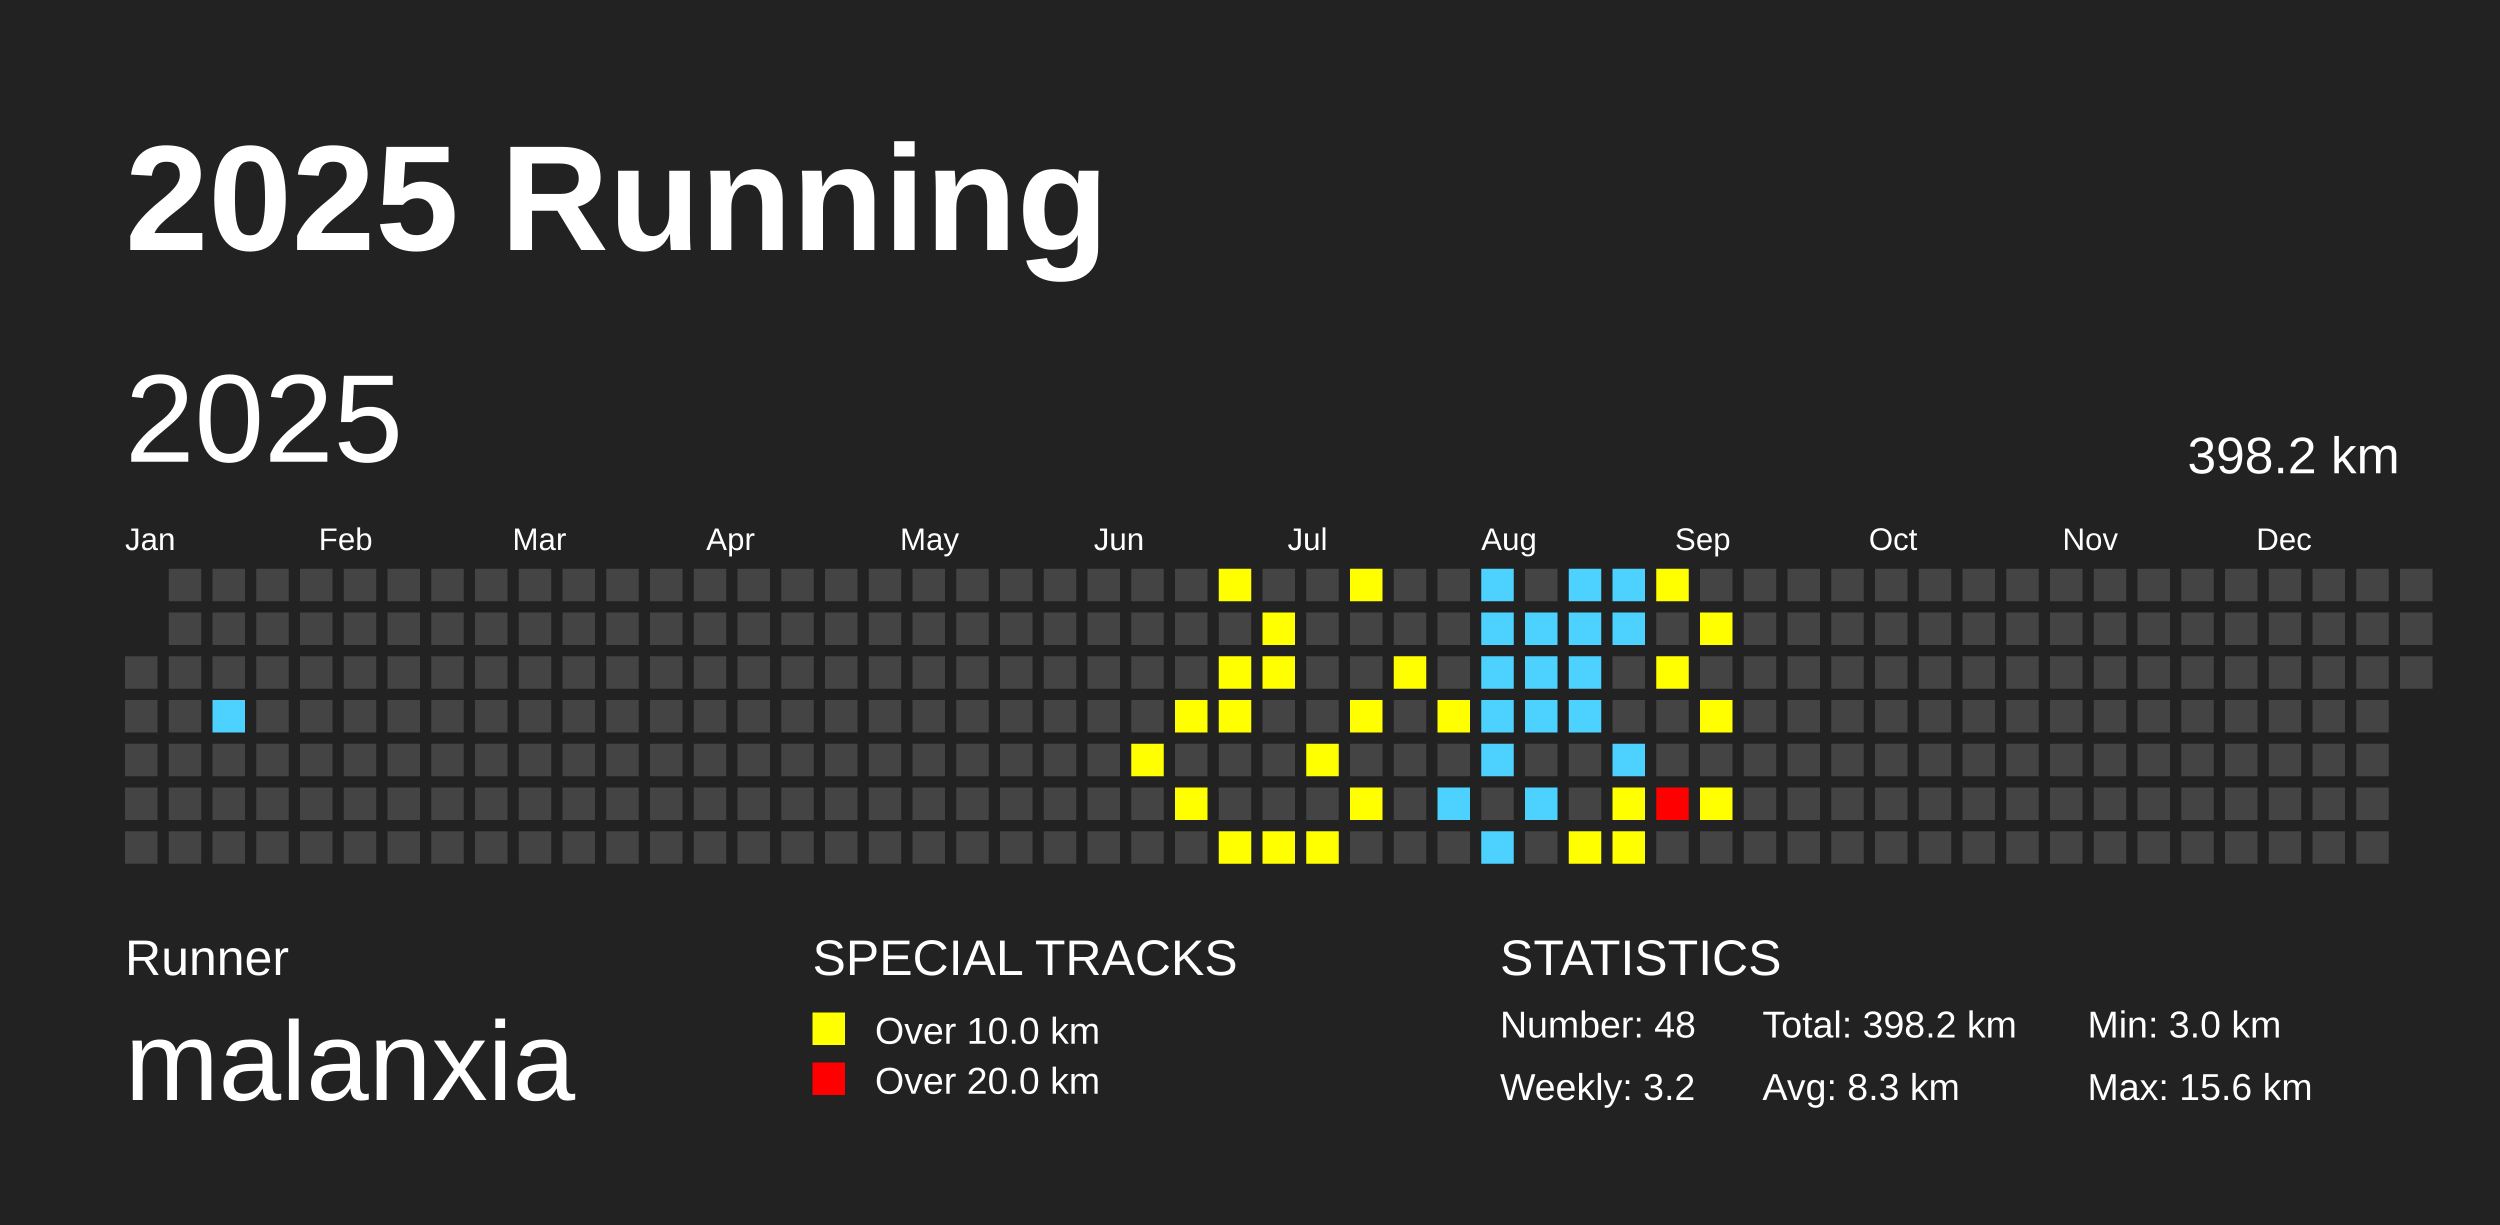
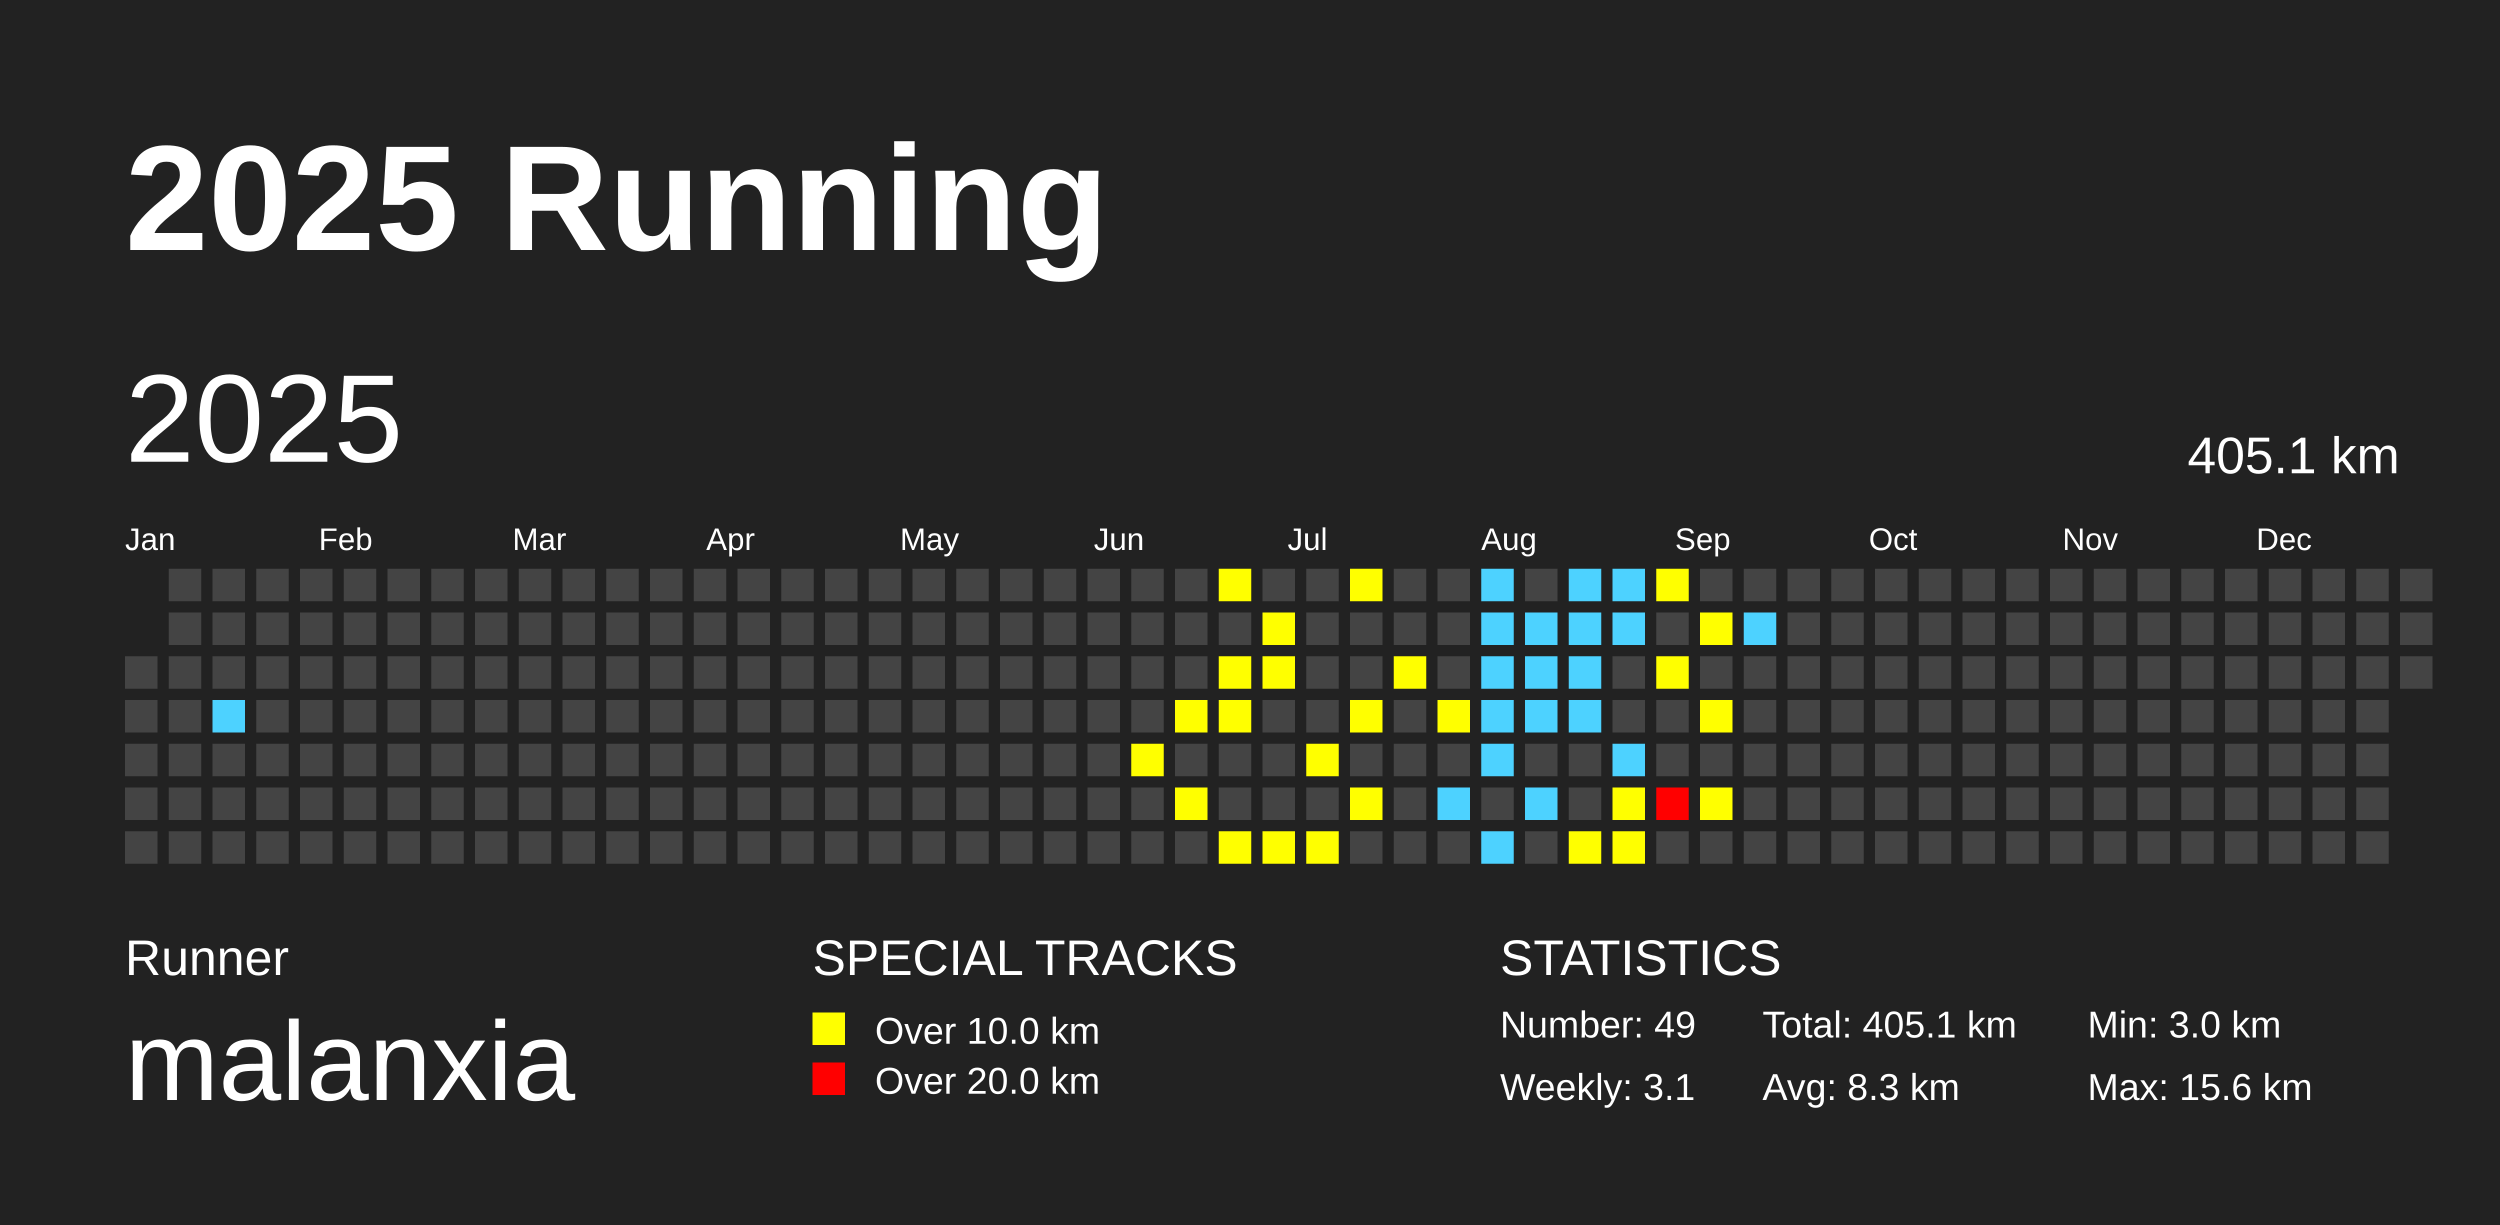
<svg xmlns="http://www.w3.org/2000/svg" baseProfile="full" height="98mm" version="1.1" viewBox="0,0,200,98" width="200mm">
  <defs />
  <rect fill="#222222" height="98" width="200" x="0" y="0" />
  <text fill="#FFFFFF" style="font-size:12px; font-family:Arial; font-weight:bold;" x="10" y="20">2025 Running</text>
  <text fill="#FFFFFF" style="font-size:4px; font-family:Arial" x="10" y="78">Runner</text>
  <text fill="#FFFFFF" style="font-size:9px; font-family:Arial" x="10" y="88">malanxia</text>
  <text fill="#FFFFFF" style="font-size:4px; font-family:Arial" x="65" y="78">SPECIAL TRACKS</text>
  <rect fill="yellow" height="2.6" width="2.6" x="65" y="81" />
  <text fill="#FFFFFF" style="font-size:3px; font-family:Arial" x="70" y="83.5">Over 10.0 km</text>
  <rect fill="red" height="2.6" width="2.6" x="65" y="85" />
  <text fill="#FFFFFF" style="font-size:3px; font-family:Arial" x="70" y="87.5">Over 20.0 km</text>
  <text fill="#FFFFFF" style="font-size:4px; font-family:Arial" x="120" y="78">STATISTICS</text>
-   <text fill="#FFFFFF" style="font-size:3px; font-family:Arial" x="120" y="83">Number: 48</text>
-   <text fill="#FFFFFF" style="font-size:3px; font-family:Arial" x="120" y="88">Weekly: 3.2</text>
-   <text fill="#FFFFFF" style="font-size:3px; font-family:Arial" x="141" y="83">Total: 398.2 km</text>
+   <text fill="#FFFFFF" style="font-size:3px; font-family:Arial" x="120" y="83">Number: 49</text>
+   <text fill="#FFFFFF" style="font-size:3px; font-family:Arial" x="120" y="88">Weekly: 3.1</text>
+   <text fill="#FFFFFF" style="font-size:3px; font-family:Arial" x="141" y="83">Total: 405.1 km</text>
  <text fill="#FFFFFF" style="font-size:3px; font-family:Arial" x="141" y="88">Avg: 8.3 km</text>
  <text fill="#FFFFFF" style="font-size:3px; font-family:Arial" x="167" y="83">Min: 3.0 km</text>
  <text fill="#FFFFFF" style="font-size:3px; font-family:Arial" x="167" y="88">Max: 15.6 km</text>
  <text dominant-baseline="hanging" fill="#FFFFFF" style="font-size:10.0px; font-family:Arial;" x="10" y="30">2025</text>
-   <text dominant-baseline="hanging" fill="#FFFFFF" style="font-size:4.125px; font-family:Arial;" x="175" y="35">398.2 km</text>
+   <text dominant-baseline="hanging" fill="#FFFFFF" style="font-size:4.125px; font-family:Arial;" x="175" y="35">405.1 km</text>
  <text fill="#FFFFFF" style="font-size:2.5px; font-family:Arial" x="10.0" y="44">Jan</text>
  <text fill="#FFFFFF" style="font-size:2.5px; font-family:Arial" x="25.5" y="44">Feb</text>
  <text fill="#FFFFFF" style="font-size:2.5px; font-family:Arial" x="41.0" y="44">Mar</text>
  <text fill="#FFFFFF" style="font-size:2.5px; font-family:Arial" x="56.5" y="44">Apr</text>
  <text fill="#FFFFFF" style="font-size:2.5px; font-family:Arial" x="72.0" y="44">May</text>
  <text fill="#FFFFFF" style="font-size:2.5px; font-family:Arial" x="87.5" y="44">Jun</text>
  <text fill="#FFFFFF" style="font-size:2.5px; font-family:Arial" x="103.0" y="44">Jul</text>
  <text fill="#FFFFFF" style="font-size:2.5px; font-family:Arial" x="118.5" y="44">Aug</text>
  <text fill="#FFFFFF" style="font-size:2.5px; font-family:Arial" x="134.0" y="44">Sep</text>
  <text fill="#FFFFFF" style="font-size:2.5px; font-family:Arial" x="149.5" y="44">Oct</text>
  <text fill="#FFFFFF" style="font-size:2.5px; font-family:Arial" x="165.0" y="44">Nov</text>
  <text fill="#FFFFFF" style="font-size:2.5px; font-family:Arial" x="180.5" y="44">Dec</text>
  <rect fill="#444444" height="2.6" width="2.6" x="10.0" y="52.5" />
  <rect fill="#444444" height="2.6" width="2.6" x="10.0" y="56.0" />
  <rect fill="#444444" height="2.6" width="2.6" x="10.0" y="59.5" />
  <rect fill="#444444" height="2.6" width="2.6" x="10.0" y="63.0" />
  <rect fill="#444444" height="2.6" width="2.6" x="10.0" y="66.5" />
  <rect fill="#444444" height="2.6" width="2.6" x="13.5" y="45.5" />
  <rect fill="#444444" height="2.6" width="2.6" x="13.5" y="49.0" />
  <rect fill="#444444" height="2.6" width="2.6" x="13.5" y="52.5" />
  <rect fill="#444444" height="2.6" width="2.6" x="13.5" y="56.0" />
  <rect fill="#444444" height="2.6" width="2.6" x="13.5" y="59.5" />
  <rect fill="#444444" height="2.6" width="2.6" x="13.5" y="63.0" />
  <rect fill="#444444" height="2.6" width="2.6" x="13.5" y="66.5" />
  <rect fill="#444444" height="2.6" width="2.6" x="17.0" y="45.5" />
  <rect fill="#444444" height="2.6" width="2.6" x="17.0" y="49.0" />
  <rect fill="#444444" height="2.6" width="2.6" x="17.0" y="52.5" />
  <rect fill="#4DD2FF" height="2.6" width="2.6" x="17.0" y="56.0" />
  <rect fill="#444444" height="2.6" width="2.6" x="17.0" y="59.5" />
  <rect fill="#444444" height="2.6" width="2.6" x="17.0" y="63.0" />
  <rect fill="#444444" height="2.6" width="2.6" x="17.0" y="66.5" />
  <rect fill="#444444" height="2.6" width="2.6" x="20.5" y="45.5" />
  <rect fill="#444444" height="2.6" width="2.6" x="20.5" y="49.0" />
  <rect fill="#444444" height="2.6" width="2.6" x="20.5" y="52.5" />
  <rect fill="#444444" height="2.6" width="2.6" x="20.5" y="56.0" />
  <rect fill="#444444" height="2.6" width="2.6" x="20.5" y="59.5" />
  <rect fill="#444444" height="2.6" width="2.6" x="20.5" y="63.0" />
  <rect fill="#444444" height="2.6" width="2.6" x="20.5" y="66.5" />
  <rect fill="#444444" height="2.6" width="2.6" x="24.0" y="45.5" />
  <rect fill="#444444" height="2.6" width="2.6" x="24.0" y="49.0" />
  <rect fill="#444444" height="2.6" width="2.6" x="24.0" y="52.5" />
  <rect fill="#444444" height="2.6" width="2.6" x="24.0" y="56.0" />
  <rect fill="#444444" height="2.6" width="2.6" x="24.0" y="59.5" />
  <rect fill="#444444" height="2.6" width="2.6" x="24.0" y="63.0" />
  <rect fill="#444444" height="2.6" width="2.6" x="24.0" y="66.5" />
  <rect fill="#444444" height="2.6" width="2.6" x="27.5" y="45.5" />
  <rect fill="#444444" height="2.6" width="2.6" x="27.5" y="49.0" />
  <rect fill="#444444" height="2.6" width="2.6" x="27.5" y="52.5" />
  <rect fill="#444444" height="2.6" width="2.6" x="27.5" y="56.0" />
  <rect fill="#444444" height="2.6" width="2.6" x="27.5" y="59.5" />
  <rect fill="#444444" height="2.6" width="2.6" x="27.5" y="63.0" />
  <rect fill="#444444" height="2.6" width="2.6" x="27.5" y="66.5" />
  <rect fill="#444444" height="2.6" width="2.6" x="31.0" y="45.5" />
  <rect fill="#444444" height="2.6" width="2.6" x="31.0" y="49.0" />
  <rect fill="#444444" height="2.6" width="2.6" x="31.0" y="52.5" />
  <rect fill="#444444" height="2.6" width="2.6" x="31.0" y="56.0" />
  <rect fill="#444444" height="2.6" width="2.6" x="31.0" y="59.5" />
  <rect fill="#444444" height="2.6" width="2.6" x="31.0" y="63.0" />
  <rect fill="#444444" height="2.6" width="2.6" x="31.0" y="66.5" />
  <rect fill="#444444" height="2.6" width="2.6" x="34.5" y="45.5" />
  <rect fill="#444444" height="2.6" width="2.6" x="34.5" y="49.0" />
  <rect fill="#444444" height="2.6" width="2.6" x="34.5" y="52.5" />
  <rect fill="#444444" height="2.6" width="2.6" x="34.5" y="56.0" />
  <rect fill="#444444" height="2.6" width="2.6" x="34.5" y="59.5" />
  <rect fill="#444444" height="2.6" width="2.6" x="34.5" y="63.0" />
  <rect fill="#444444" height="2.6" width="2.6" x="34.5" y="66.5" />
  <rect fill="#444444" height="2.6" width="2.6" x="38.0" y="45.5" />
  <rect fill="#444444" height="2.6" width="2.6" x="38.0" y="49.0" />
  <rect fill="#444444" height="2.6" width="2.6" x="38.0" y="52.5" />
  <rect fill="#444444" height="2.6" width="2.6" x="38.0" y="56.0" />
  <rect fill="#444444" height="2.6" width="2.6" x="38.0" y="59.5" />
  <rect fill="#444444" height="2.6" width="2.6" x="38.0" y="63.0" />
  <rect fill="#444444" height="2.6" width="2.6" x="38.0" y="66.5" />
  <rect fill="#444444" height="2.6" width="2.6" x="41.5" y="45.5" />
  <rect fill="#444444" height="2.6" width="2.6" x="41.5" y="49.0" />
  <rect fill="#444444" height="2.6" width="2.6" x="41.5" y="52.5" />
  <rect fill="#444444" height="2.6" width="2.6" x="41.5" y="56.0" />
  <rect fill="#444444" height="2.6" width="2.6" x="41.5" y="59.5" />
  <rect fill="#444444" height="2.6" width="2.6" x="41.5" y="63.0" />
  <rect fill="#444444" height="2.6" width="2.6" x="41.5" y="66.5" />
  <rect fill="#444444" height="2.6" width="2.6" x="45.0" y="45.5" />
  <rect fill="#444444" height="2.6" width="2.6" x="45.0" y="49.0" />
  <rect fill="#444444" height="2.6" width="2.6" x="45.0" y="52.5" />
  <rect fill="#444444" height="2.6" width="2.6" x="45.0" y="56.0" />
  <rect fill="#444444" height="2.6" width="2.6" x="45.0" y="59.5" />
  <rect fill="#444444" height="2.6" width="2.6" x="45.0" y="63.0" />
  <rect fill="#444444" height="2.6" width="2.6" x="45.0" y="66.5" />
  <rect fill="#444444" height="2.6" width="2.6" x="48.5" y="45.5" />
  <rect fill="#444444" height="2.6" width="2.6" x="48.5" y="49.0" />
  <rect fill="#444444" height="2.6" width="2.6" x="48.5" y="52.5" />
  <rect fill="#444444" height="2.6" width="2.6" x="48.5" y="56.0" />
  <rect fill="#444444" height="2.6" width="2.6" x="48.5" y="59.5" />
  <rect fill="#444444" height="2.6" width="2.6" x="48.5" y="63.0" />
  <rect fill="#444444" height="2.6" width="2.6" x="48.5" y="66.5" />
  <rect fill="#444444" height="2.6" width="2.6" x="52.0" y="45.5" />
  <rect fill="#444444" height="2.6" width="2.6" x="52.0" y="49.0" />
  <rect fill="#444444" height="2.6" width="2.6" x="52.0" y="52.5" />
  <rect fill="#444444" height="2.6" width="2.6" x="52.0" y="56.0" />
  <rect fill="#444444" height="2.6" width="2.6" x="52.0" y="59.5" />
  <rect fill="#444444" height="2.6" width="2.6" x="52.0" y="63.0" />
  <rect fill="#444444" height="2.6" width="2.6" x="52.0" y="66.5" />
  <rect fill="#444444" height="2.6" width="2.6" x="55.5" y="45.5" />
  <rect fill="#444444" height="2.6" width="2.6" x="55.5" y="49.0" />
  <rect fill="#444444" height="2.6" width="2.6" x="55.5" y="52.5" />
  <rect fill="#444444" height="2.6" width="2.6" x="55.5" y="56.0" />
  <rect fill="#444444" height="2.6" width="2.6" x="55.5" y="59.5" />
  <rect fill="#444444" height="2.6" width="2.6" x="55.5" y="63.0" />
  <rect fill="#444444" height="2.6" width="2.6" x="55.5" y="66.5" />
  <rect fill="#444444" height="2.6" width="2.6" x="59.0" y="45.5" />
  <rect fill="#444444" height="2.6" width="2.6" x="59.0" y="49.0" />
  <rect fill="#444444" height="2.6" width="2.6" x="59.0" y="52.5" />
  <rect fill="#444444" height="2.6" width="2.6" x="59.0" y="56.0" />
  <rect fill="#444444" height="2.6" width="2.6" x="59.0" y="59.5" />
  <rect fill="#444444" height="2.6" width="2.6" x="59.0" y="63.0" />
  <rect fill="#444444" height="2.6" width="2.6" x="59.0" y="66.5" />
  <rect fill="#444444" height="2.6" width="2.6" x="62.5" y="45.5" />
  <rect fill="#444444" height="2.6" width="2.6" x="62.5" y="49.0" />
  <rect fill="#444444" height="2.6" width="2.6" x="62.5" y="52.5" />
  <rect fill="#444444" height="2.6" width="2.6" x="62.5" y="56.0" />
  <rect fill="#444444" height="2.6" width="2.6" x="62.5" y="59.5" />
  <rect fill="#444444" height="2.6" width="2.6" x="62.5" y="63.0" />
  <rect fill="#444444" height="2.6" width="2.6" x="62.5" y="66.5" />
  <rect fill="#444444" height="2.6" width="2.6" x="66.0" y="45.5" />
  <rect fill="#444444" height="2.6" width="2.6" x="66.0" y="49.0" />
  <rect fill="#444444" height="2.6" width="2.6" x="66.0" y="52.5" />
  <rect fill="#444444" height="2.6" width="2.6" x="66.0" y="56.0" />
  <rect fill="#444444" height="2.6" width="2.6" x="66.0" y="59.5" />
  <rect fill="#444444" height="2.6" width="2.6" x="66.0" y="63.0" />
  <rect fill="#444444" height="2.6" width="2.6" x="66.0" y="66.5" />
  <rect fill="#444444" height="2.6" width="2.6" x="69.5" y="45.5" />
  <rect fill="#444444" height="2.6" width="2.6" x="69.5" y="49.0" />
  <rect fill="#444444" height="2.6" width="2.6" x="69.5" y="52.5" />
  <rect fill="#444444" height="2.6" width="2.6" x="69.5" y="56.0" />
  <rect fill="#444444" height="2.6" width="2.6" x="69.5" y="59.5" />
  <rect fill="#444444" height="2.6" width="2.6" x="69.5" y="63.0" />
  <rect fill="#444444" height="2.6" width="2.6" x="69.5" y="66.5" />
  <rect fill="#444444" height="2.6" width="2.6" x="73.0" y="45.5" />
  <rect fill="#444444" height="2.6" width="2.6" x="73.0" y="49.0" />
  <rect fill="#444444" height="2.6" width="2.6" x="73.0" y="52.5" />
  <rect fill="#444444" height="2.6" width="2.6" x="73.0" y="56.0" />
  <rect fill="#444444" height="2.6" width="2.6" x="73.0" y="59.5" />
  <rect fill="#444444" height="2.6" width="2.6" x="73.0" y="63.0" />
  <rect fill="#444444" height="2.6" width="2.6" x="73.0" y="66.5" />
  <rect fill="#444444" height="2.6" width="2.6" x="76.5" y="45.5" />
  <rect fill="#444444" height="2.6" width="2.6" x="76.5" y="49.0" />
  <rect fill="#444444" height="2.6" width="2.6" x="76.5" y="52.5" />
  <rect fill="#444444" height="2.6" width="2.6" x="76.5" y="56.0" />
  <rect fill="#444444" height="2.6" width="2.6" x="76.5" y="59.5" />
  <rect fill="#444444" height="2.6" width="2.6" x="76.5" y="63.0" />
  <rect fill="#444444" height="2.6" width="2.6" x="76.5" y="66.5" />
  <rect fill="#444444" height="2.6" width="2.6" x="80.0" y="45.5" />
  <rect fill="#444444" height="2.6" width="2.6" x="80.0" y="49.0" />
  <rect fill="#444444" height="2.6" width="2.6" x="80.0" y="52.5" />
  <rect fill="#444444" height="2.6" width="2.6" x="80.0" y="56.0" />
  <rect fill="#444444" height="2.6" width="2.6" x="80.0" y="59.5" />
  <rect fill="#444444" height="2.6" width="2.6" x="80.0" y="63.0" />
  <rect fill="#444444" height="2.6" width="2.6" x="80.0" y="66.5" />
  <rect fill="#444444" height="2.6" width="2.6" x="83.5" y="45.5" />
  <rect fill="#444444" height="2.6" width="2.6" x="83.5" y="49.0" />
  <rect fill="#444444" height="2.6" width="2.6" x="83.5" y="52.5" />
  <rect fill="#444444" height="2.6" width="2.6" x="83.5" y="56.0" />
  <rect fill="#444444" height="2.6" width="2.6" x="83.5" y="59.5" />
  <rect fill="#444444" height="2.6" width="2.6" x="83.5" y="63.0" />
  <rect fill="#444444" height="2.6" width="2.6" x="83.5" y="66.5" />
  <rect fill="#444444" height="2.6" width="2.6" x="87.0" y="45.5" />
  <rect fill="#444444" height="2.6" width="2.6" x="87.0" y="49.0" />
  <rect fill="#444444" height="2.6" width="2.6" x="87.0" y="52.5" />
  <rect fill="#444444" height="2.6" width="2.6" x="87.0" y="56.0" />
  <rect fill="#444444" height="2.6" width="2.6" x="87.0" y="59.5" />
  <rect fill="#444444" height="2.6" width="2.6" x="87.0" y="63.0" />
  <rect fill="#444444" height="2.6" width="2.6" x="87.0" y="66.5" />
  <rect fill="#444444" height="2.6" width="2.6" x="90.5" y="45.5" />
  <rect fill="#444444" height="2.6" width="2.6" x="90.5" y="49.0" />
  <rect fill="#444444" height="2.6" width="2.6" x="90.5" y="52.5" />
  <rect fill="#444444" height="2.6" width="2.6" x="90.5" y="56.0" />
  <rect fill="yellow" height="2.6" width="2.6" x="90.5" y="59.5" />
  <rect fill="#444444" height="2.6" width="2.6" x="90.5" y="63.0" />
  <rect fill="#444444" height="2.6" width="2.6" x="90.5" y="66.5" />
  <rect fill="#444444" height="2.6" width="2.6" x="94.0" y="45.5" />
  <rect fill="#444444" height="2.6" width="2.6" x="94.0" y="49.0" />
  <rect fill="#444444" height="2.6" width="2.6" x="94.0" y="52.5" />
  <rect fill="yellow" height="2.6" width="2.6" x="94.0" y="56.0" />
  <rect fill="#444444" height="2.6" width="2.6" x="94.0" y="59.5" />
  <rect fill="yellow" height="2.6" width="2.6" x="94.0" y="63.0" />
  <rect fill="#444444" height="2.6" width="2.6" x="94.0" y="66.5" />
  <rect fill="yellow" height="2.6" width="2.6" x="97.5" y="45.5" />
  <rect fill="#444444" height="2.6" width="2.6" x="97.5" y="49.0" />
  <rect fill="yellow" height="2.6" width="2.6" x="97.5" y="52.5" />
  <rect fill="yellow" height="2.6" width="2.6" x="97.5" y="56.0" />
  <rect fill="#444444" height="2.6" width="2.6" x="97.5" y="59.5" />
  <rect fill="#444444" height="2.6" width="2.6" x="97.5" y="63.0" />
  <rect fill="yellow" height="2.6" width="2.6" x="97.5" y="66.5" />
  <rect fill="#444444" height="2.6" width="2.6" x="101.0" y="45.5" />
  <rect fill="yellow" height="2.6" width="2.6" x="101.0" y="49.0" />
  <rect fill="yellow" height="2.6" width="2.6" x="101.0" y="52.5" />
  <rect fill="#444444" height="2.6" width="2.6" x="101.0" y="56.0" />
  <rect fill="#444444" height="2.6" width="2.6" x="101.0" y="59.5" />
  <rect fill="#444444" height="2.6" width="2.6" x="101.0" y="63.0" />
  <rect fill="yellow" height="2.6" width="2.6" x="101.0" y="66.5" />
  <rect fill="#444444" height="2.6" width="2.6" x="104.5" y="45.5" />
  <rect fill="#444444" height="2.6" width="2.6" x="104.5" y="49.0" />
  <rect fill="#444444" height="2.6" width="2.6" x="104.5" y="52.5" />
  <rect fill="#444444" height="2.6" width="2.6" x="104.5" y="56.0" />
  <rect fill="yellow" height="2.6" width="2.6" x="104.5" y="59.5" />
  <rect fill="#444444" height="2.6" width="2.6" x="104.5" y="63.0" />
  <rect fill="yellow" height="2.6" width="2.6" x="104.5" y="66.5" />
  <rect fill="yellow" height="2.6" width="2.6" x="108.0" y="45.5" />
  <rect fill="#444444" height="2.6" width="2.6" x="108.0" y="49.0" />
  <rect fill="#444444" height="2.6" width="2.6" x="108.0" y="52.5" />
  <rect fill="yellow" height="2.6" width="2.6" x="108.0" y="56.0" />
  <rect fill="#444444" height="2.6" width="2.6" x="108.0" y="59.5" />
  <rect fill="yellow" height="2.6" width="2.6" x="108.0" y="63.0" />
  <rect fill="#444444" height="2.6" width="2.6" x="108.0" y="66.5" />
  <rect fill="#444444" height="2.6" width="2.6" x="111.5" y="45.5" />
  <rect fill="#444444" height="2.6" width="2.6" x="111.5" y="49.0" />
  <rect fill="yellow" height="2.6" width="2.6" x="111.5" y="52.5" />
  <rect fill="#444444" height="2.6" width="2.6" x="111.5" y="56.0" />
  <rect fill="#444444" height="2.6" width="2.6" x="111.5" y="59.5" />
  <rect fill="#444444" height="2.6" width="2.6" x="111.5" y="63.0" />
  <rect fill="#444444" height="2.6" width="2.6" x="111.5" y="66.5" />
  <rect fill="#444444" height="2.6" width="2.6" x="115.0" y="45.5" />
  <rect fill="#444444" height="2.6" width="2.6" x="115.0" y="49.0" />
  <rect fill="#444444" height="2.6" width="2.6" x="115.0" y="52.5" />
  <rect fill="yellow" height="2.6" width="2.6" x="115.0" y="56.0" />
  <rect fill="#444444" height="2.6" width="2.6" x="115.0" y="59.5" />
  <rect fill="#4DD2FF" height="2.6" width="2.6" x="115.0" y="63.0" />
  <rect fill="#444444" height="2.6" width="2.6" x="115.0" y="66.5" />
  <rect fill="#4DD2FF" height="2.6" width="2.6" x="118.5" y="45.5" />
  <rect fill="#4DD2FF" height="2.6" width="2.6" x="118.5" y="49.0" />
  <rect fill="#4DD2FF" height="2.6" width="2.6" x="118.5" y="52.5" />
  <rect fill="#4DD2FF" height="2.6" width="2.6" x="118.5" y="56.0" />
  <rect fill="#4DD2FF" height="2.6" width="2.6" x="118.5" y="59.5" />
  <rect fill="#444444" height="2.6" width="2.6" x="118.5" y="63.0" />
  <rect fill="#4DD2FF" height="2.6" width="2.6" x="118.5" y="66.5" />
  <rect fill="#444444" height="2.6" width="2.6" x="122.0" y="45.5" />
  <rect fill="#4DD2FF" height="2.6" width="2.6" x="122.0" y="49.0" />
  <rect fill="#4DD2FF" height="2.6" width="2.6" x="122.0" y="52.5" />
  <rect fill="#4DD2FF" height="2.6" width="2.6" x="122.0" y="56.0" />
  <rect fill="#444444" height="2.6" width="2.6" x="122.0" y="59.5" />
  <rect fill="#4DD2FF" height="2.6" width="2.6" x="122.0" y="63.0" />
  <rect fill="#444444" height="2.6" width="2.6" x="122.0" y="66.5" />
  <rect fill="#4DD2FF" height="2.6" width="2.6" x="125.5" y="45.5" />
  <rect fill="#4DD2FF" height="2.6" width="2.6" x="125.5" y="49.0" />
  <rect fill="#4DD2FF" height="2.6" width="2.6" x="125.5" y="52.5" />
  <rect fill="#4DD2FF" height="2.6" width="2.6" x="125.5" y="56.0" />
  <rect fill="#444444" height="2.6" width="2.6" x="125.5" y="59.5" />
  <rect fill="#444444" height="2.6" width="2.6" x="125.5" y="63.0" />
  <rect fill="yellow" height="2.6" width="2.6" x="125.5" y="66.5" />
  <rect fill="#4DD2FF" height="2.6" width="2.6" x="129.0" y="45.5" />
  <rect fill="#4DD2FF" height="2.6" width="2.6" x="129.0" y="49.0" />
  <rect fill="#444444" height="2.6" width="2.6" x="129.0" y="52.5" />
  <rect fill="#444444" height="2.6" width="2.6" x="129.0" y="56.0" />
  <rect fill="#4DD2FF" height="2.6" width="2.6" x="129.0" y="59.5" />
  <rect fill="yellow" height="2.6" width="2.6" x="129.0" y="63.0" />
  <rect fill="yellow" height="2.6" width="2.6" x="129.0" y="66.5" />
  <rect fill="yellow" height="2.6" width="2.6" x="132.5" y="45.5" />
  <rect fill="#444444" height="2.6" width="2.6" x="132.5" y="49.0" />
  <rect fill="yellow" height="2.6" width="2.6" x="132.5" y="52.5" />
  <rect fill="#444444" height="2.6" width="2.6" x="132.5" y="56.0" />
  <rect fill="#444444" height="2.6" width="2.6" x="132.5" y="59.5" />
  <rect fill="red" height="2.6" width="2.6" x="132.5" y="63.0" />
  <rect fill="#444444" height="2.6" width="2.6" x="132.5" y="66.5" />
  <rect fill="#444444" height="2.6" width="2.6" x="136.0" y="45.5" />
  <rect fill="yellow" height="2.6" width="2.6" x="136.0" y="49.0" />
  <rect fill="#444444" height="2.6" width="2.6" x="136.0" y="52.5" />
  <rect fill="yellow" height="2.6" width="2.6" x="136.0" y="56.0" />
  <rect fill="#444444" height="2.6" width="2.6" x="136.0" y="59.5" />
  <rect fill="yellow" height="2.6" width="2.6" x="136.0" y="63.0" />
  <rect fill="#444444" height="2.6" width="2.6" x="136.0" y="66.5" />
  <rect fill="#444444" height="2.6" width="2.6" x="139.5" y="45.5" />
-   <rect fill="#444444" height="2.6" width="2.6" x="139.5" y="49.0" />
+   <rect fill="#4DD2FF" height="2.6" width="2.6" x="139.5" y="49.0" />
  <rect fill="#444444" height="2.6" width="2.6" x="139.5" y="52.5" />
  <rect fill="#444444" height="2.6" width="2.6" x="139.5" y="56.0" />
  <rect fill="#444444" height="2.6" width="2.6" x="139.5" y="59.5" />
  <rect fill="#444444" height="2.6" width="2.6" x="139.5" y="63.0" />
  <rect fill="#444444" height="2.6" width="2.6" x="139.5" y="66.5" />
  <rect fill="#444444" height="2.6" width="2.6" x="143.0" y="45.5" />
  <rect fill="#444444" height="2.6" width="2.6" x="143.0" y="49.0" />
  <rect fill="#444444" height="2.6" width="2.6" x="143.0" y="52.5" />
  <rect fill="#444444" height="2.6" width="2.6" x="143.0" y="56.0" />
  <rect fill="#444444" height="2.6" width="2.6" x="143.0" y="59.5" />
  <rect fill="#444444" height="2.6" width="2.6" x="143.0" y="63.0" />
  <rect fill="#444444" height="2.6" width="2.6" x="143.0" y="66.5" />
  <rect fill="#444444" height="2.6" width="2.6" x="146.5" y="45.5" />
  <rect fill="#444444" height="2.6" width="2.6" x="146.5" y="49.0" />
  <rect fill="#444444" height="2.6" width="2.6" x="146.5" y="52.5" />
  <rect fill="#444444" height="2.6" width="2.6" x="146.5" y="56.0" />
  <rect fill="#444444" height="2.6" width="2.6" x="146.5" y="59.5" />
  <rect fill="#444444" height="2.6" width="2.6" x="146.5" y="63.0" />
  <rect fill="#444444" height="2.6" width="2.6" x="146.5" y="66.5" />
  <rect fill="#444444" height="2.6" width="2.6" x="150.0" y="45.5" />
  <rect fill="#444444" height="2.6" width="2.6" x="150.0" y="49.0" />
  <rect fill="#444444" height="2.6" width="2.6" x="150.0" y="52.5" />
  <rect fill="#444444" height="2.6" width="2.6" x="150.0" y="56.0" />
  <rect fill="#444444" height="2.6" width="2.6" x="150.0" y="59.5" />
  <rect fill="#444444" height="2.6" width="2.6" x="150.0" y="63.0" />
  <rect fill="#444444" height="2.6" width="2.6" x="150.0" y="66.5" />
  <rect fill="#444444" height="2.6" width="2.6" x="153.5" y="45.5" />
  <rect fill="#444444" height="2.6" width="2.6" x="153.5" y="49.0" />
  <rect fill="#444444" height="2.6" width="2.6" x="153.5" y="52.5" />
  <rect fill="#444444" height="2.6" width="2.6" x="153.5" y="56.0" />
  <rect fill="#444444" height="2.6" width="2.6" x="153.5" y="59.5" />
  <rect fill="#444444" height="2.6" width="2.6" x="153.5" y="63.0" />
  <rect fill="#444444" height="2.6" width="2.6" x="153.5" y="66.5" />
  <rect fill="#444444" height="2.6" width="2.6" x="157.0" y="45.5" />
  <rect fill="#444444" height="2.6" width="2.6" x="157.0" y="49.0" />
  <rect fill="#444444" height="2.6" width="2.6" x="157.0" y="52.5" />
  <rect fill="#444444" height="2.6" width="2.6" x="157.0" y="56.0" />
  <rect fill="#444444" height="2.6" width="2.6" x="157.0" y="59.5" />
  <rect fill="#444444" height="2.6" width="2.6" x="157.0" y="63.0" />
  <rect fill="#444444" height="2.6" width="2.6" x="157.0" y="66.5" />
  <rect fill="#444444" height="2.6" width="2.6" x="160.5" y="45.5" />
  <rect fill="#444444" height="2.6" width="2.6" x="160.5" y="49.0" />
  <rect fill="#444444" height="2.6" width="2.6" x="160.5" y="52.5" />
  <rect fill="#444444" height="2.6" width="2.6" x="160.5" y="56.0" />
  <rect fill="#444444" height="2.6" width="2.6" x="160.5" y="59.5" />
  <rect fill="#444444" height="2.6" width="2.6" x="160.5" y="63.0" />
  <rect fill="#444444" height="2.6" width="2.6" x="160.5" y="66.5" />
  <rect fill="#444444" height="2.6" width="2.6" x="164.0" y="45.5" />
  <rect fill="#444444" height="2.6" width="2.6" x="164.0" y="49.0" />
  <rect fill="#444444" height="2.6" width="2.6" x="164.0" y="52.5" />
  <rect fill="#444444" height="2.6" width="2.6" x="164.0" y="56.0" />
  <rect fill="#444444" height="2.6" width="2.6" x="164.0" y="59.5" />
  <rect fill="#444444" height="2.6" width="2.6" x="164.0" y="63.0" />
  <rect fill="#444444" height="2.6" width="2.6" x="164.0" y="66.5" />
  <rect fill="#444444" height="2.6" width="2.6" x="167.5" y="45.5" />
  <rect fill="#444444" height="2.6" width="2.6" x="167.5" y="49.0" />
  <rect fill="#444444" height="2.6" width="2.6" x="167.5" y="52.5" />
  <rect fill="#444444" height="2.6" width="2.6" x="167.5" y="56.0" />
  <rect fill="#444444" height="2.6" width="2.6" x="167.5" y="59.5" />
  <rect fill="#444444" height="2.6" width="2.6" x="167.5" y="63.0" />
  <rect fill="#444444" height="2.6" width="2.6" x="167.5" y="66.5" />
  <rect fill="#444444" height="2.6" width="2.6" x="171.0" y="45.5" />
  <rect fill="#444444" height="2.6" width="2.6" x="171.0" y="49.0" />
  <rect fill="#444444" height="2.6" width="2.6" x="171.0" y="52.5" />
  <rect fill="#444444" height="2.6" width="2.6" x="171.0" y="56.0" />
  <rect fill="#444444" height="2.6" width="2.6" x="171.0" y="59.5" />
  <rect fill="#444444" height="2.6" width="2.6" x="171.0" y="63.0" />
  <rect fill="#444444" height="2.6" width="2.6" x="171.0" y="66.5" />
  <rect fill="#444444" height="2.6" width="2.6" x="174.5" y="45.5" />
  <rect fill="#444444" height="2.6" width="2.6" x="174.5" y="49.0" />
  <rect fill="#444444" height="2.6" width="2.6" x="174.5" y="52.5" />
  <rect fill="#444444" height="2.6" width="2.6" x="174.5" y="56.0" />
  <rect fill="#444444" height="2.6" width="2.6" x="174.5" y="59.5" />
  <rect fill="#444444" height="2.6" width="2.6" x="174.5" y="63.0" />
  <rect fill="#444444" height="2.6" width="2.6" x="174.5" y="66.5" />
  <rect fill="#444444" height="2.6" width="2.6" x="178.0" y="45.5" />
  <rect fill="#444444" height="2.6" width="2.6" x="178.0" y="49.0" />
  <rect fill="#444444" height="2.6" width="2.6" x="178.0" y="52.5" />
  <rect fill="#444444" height="2.6" width="2.6" x="178.0" y="56.0" />
  <rect fill="#444444" height="2.6" width="2.6" x="178.0" y="59.5" />
  <rect fill="#444444" height="2.6" width="2.6" x="178.0" y="63.0" />
  <rect fill="#444444" height="2.6" width="2.6" x="178.0" y="66.5" />
  <rect fill="#444444" height="2.6" width="2.6" x="181.5" y="45.5" />
  <rect fill="#444444" height="2.6" width="2.6" x="181.5" y="49.0" />
  <rect fill="#444444" height="2.6" width="2.6" x="181.5" y="52.5" />
  <rect fill="#444444" height="2.6" width="2.6" x="181.5" y="56.0" />
  <rect fill="#444444" height="2.6" width="2.6" x="181.5" y="59.5" />
  <rect fill="#444444" height="2.6" width="2.6" x="181.5" y="63.0" />
  <rect fill="#444444" height="2.6" width="2.6" x="181.5" y="66.5" />
  <rect fill="#444444" height="2.6" width="2.6" x="185.0" y="45.5" />
  <rect fill="#444444" height="2.6" width="2.6" x="185.0" y="49.0" />
  <rect fill="#444444" height="2.6" width="2.6" x="185.0" y="52.5" />
  <rect fill="#444444" height="2.6" width="2.6" x="185.0" y="56.0" />
  <rect fill="#444444" height="2.6" width="2.6" x="185.0" y="59.5" />
  <rect fill="#444444" height="2.6" width="2.6" x="185.0" y="63.0" />
  <rect fill="#444444" height="2.6" width="2.6" x="185.0" y="66.5" />
  <rect fill="#444444" height="2.6" width="2.6" x="188.5" y="45.5" />
  <rect fill="#444444" height="2.6" width="2.6" x="188.5" y="49.0" />
  <rect fill="#444444" height="2.6" width="2.6" x="188.5" y="52.5" />
  <rect fill="#444444" height="2.6" width="2.6" x="188.5" y="56.0" />
  <rect fill="#444444" height="2.6" width="2.6" x="188.5" y="59.5" />
  <rect fill="#444444" height="2.6" width="2.6" x="188.5" y="63.0" />
  <rect fill="#444444" height="2.6" width="2.6" x="188.5" y="66.5" />
  <rect fill="#444444" height="2.6" width="2.6" x="192.0" y="45.5" />
  <rect fill="#444444" height="2.6" width="2.6" x="192.0" y="49.0" />
  <rect fill="#444444" height="2.6" width="2.6" x="192.0" y="52.5" />
</svg>
